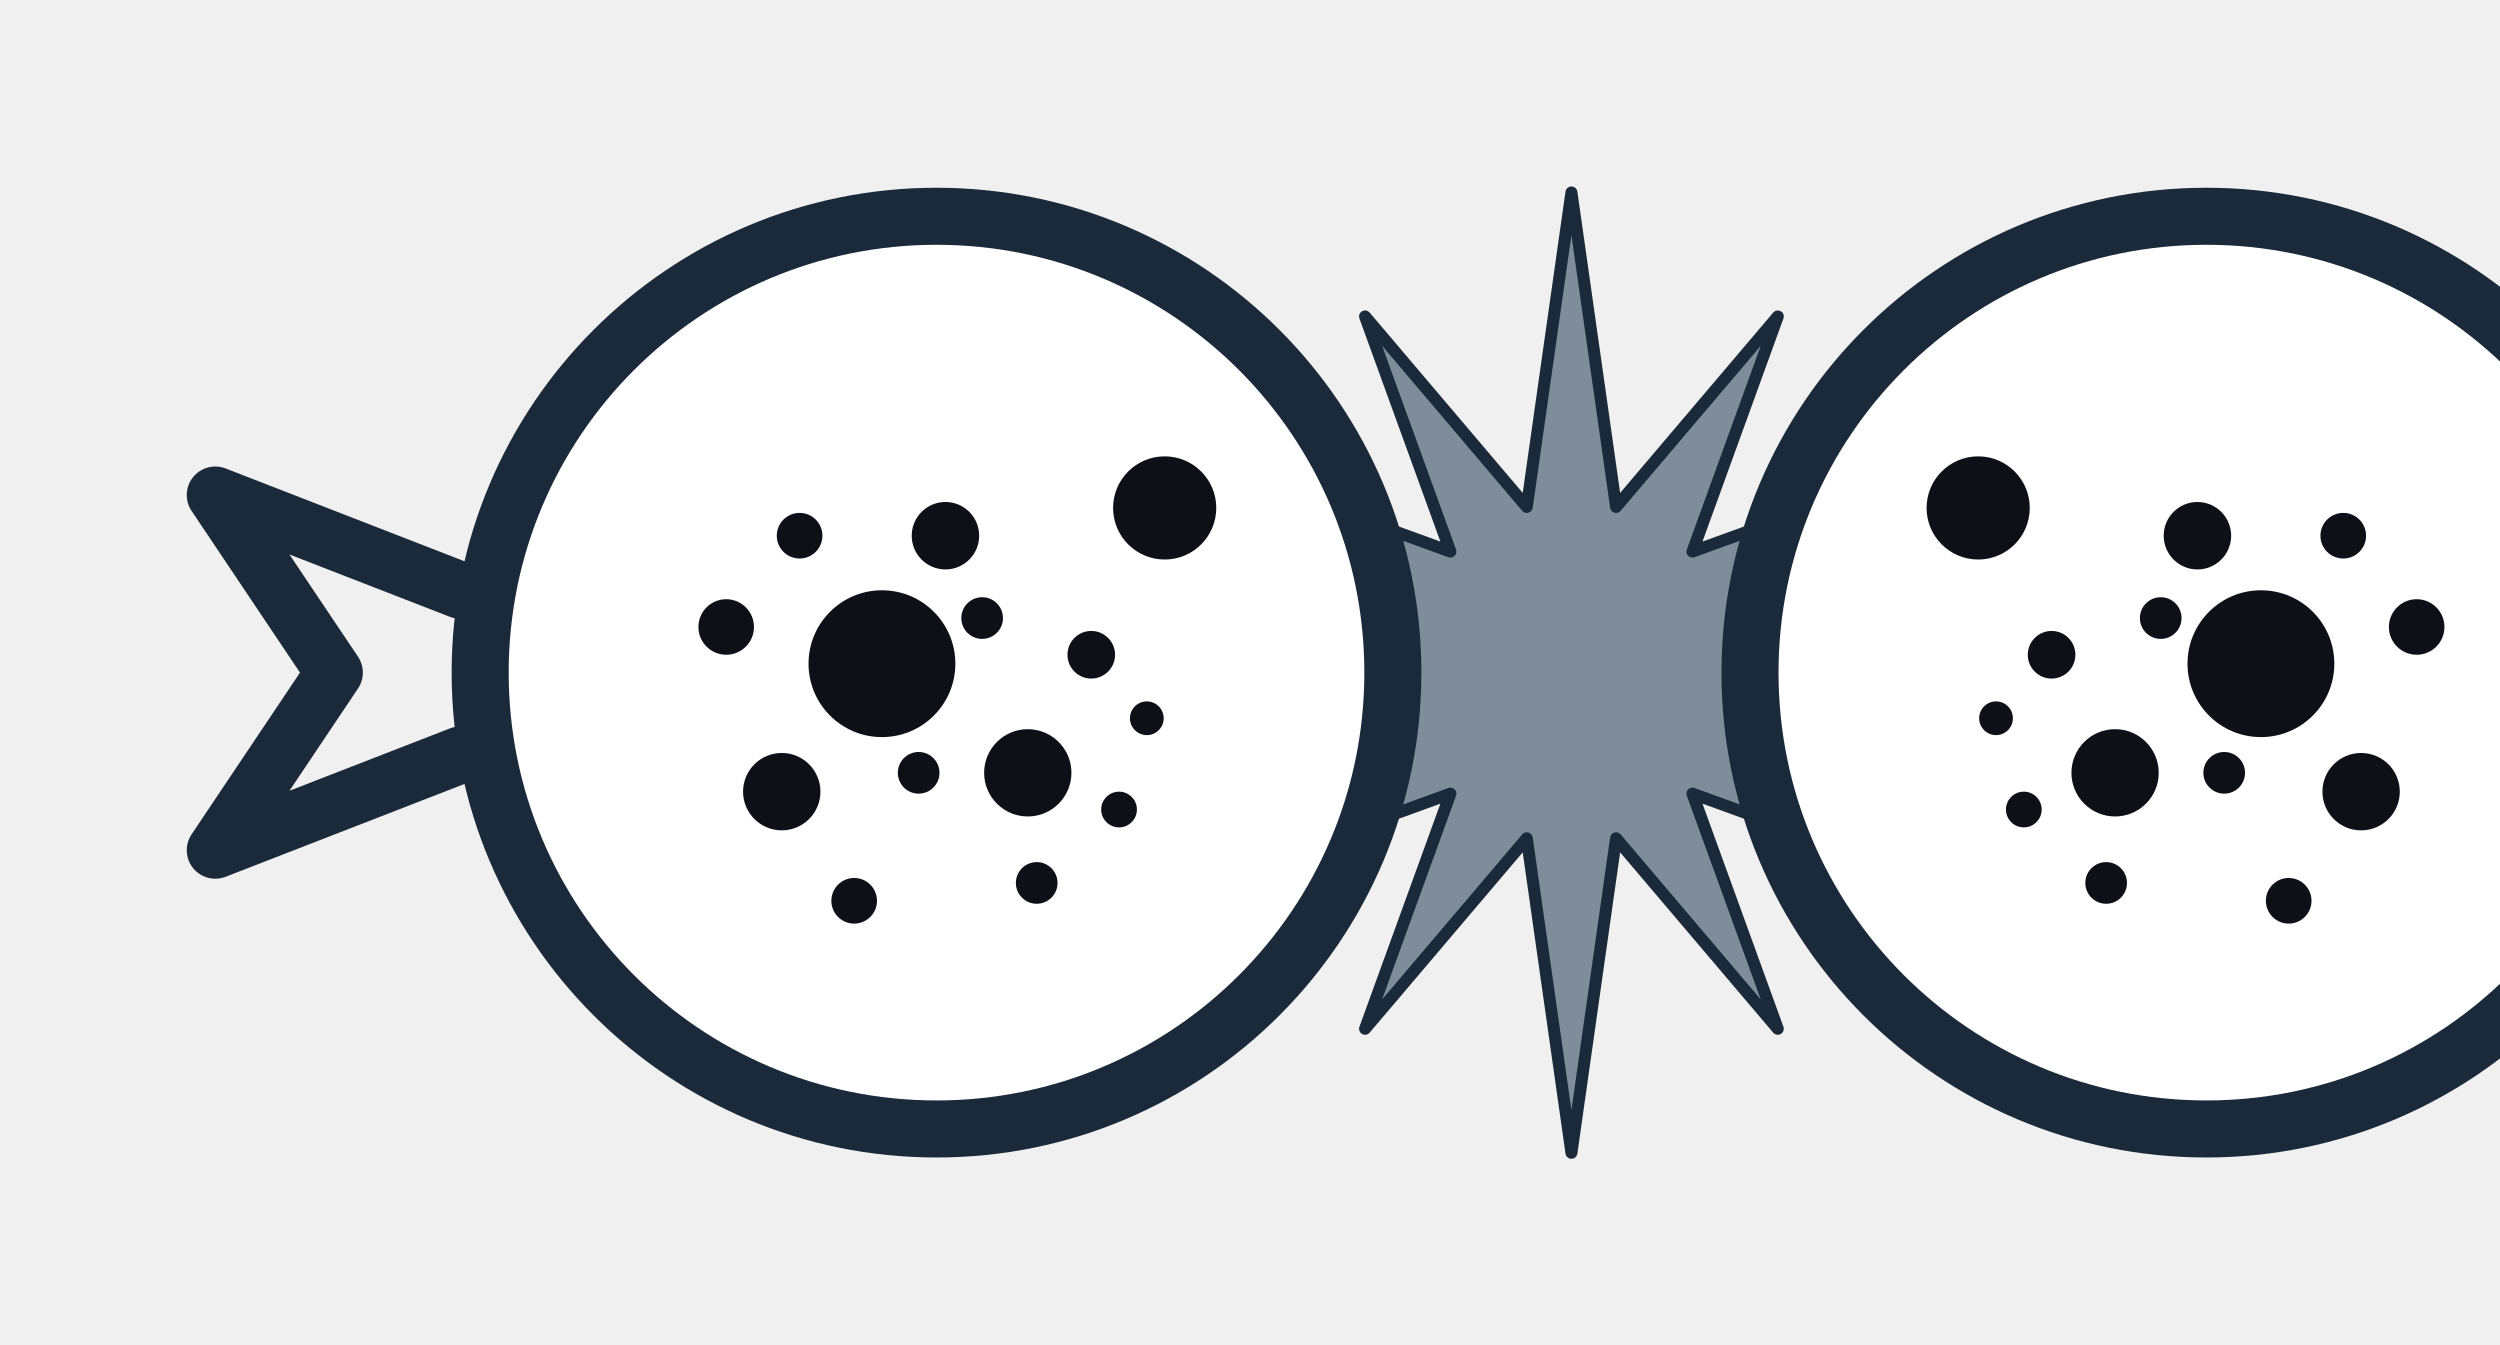
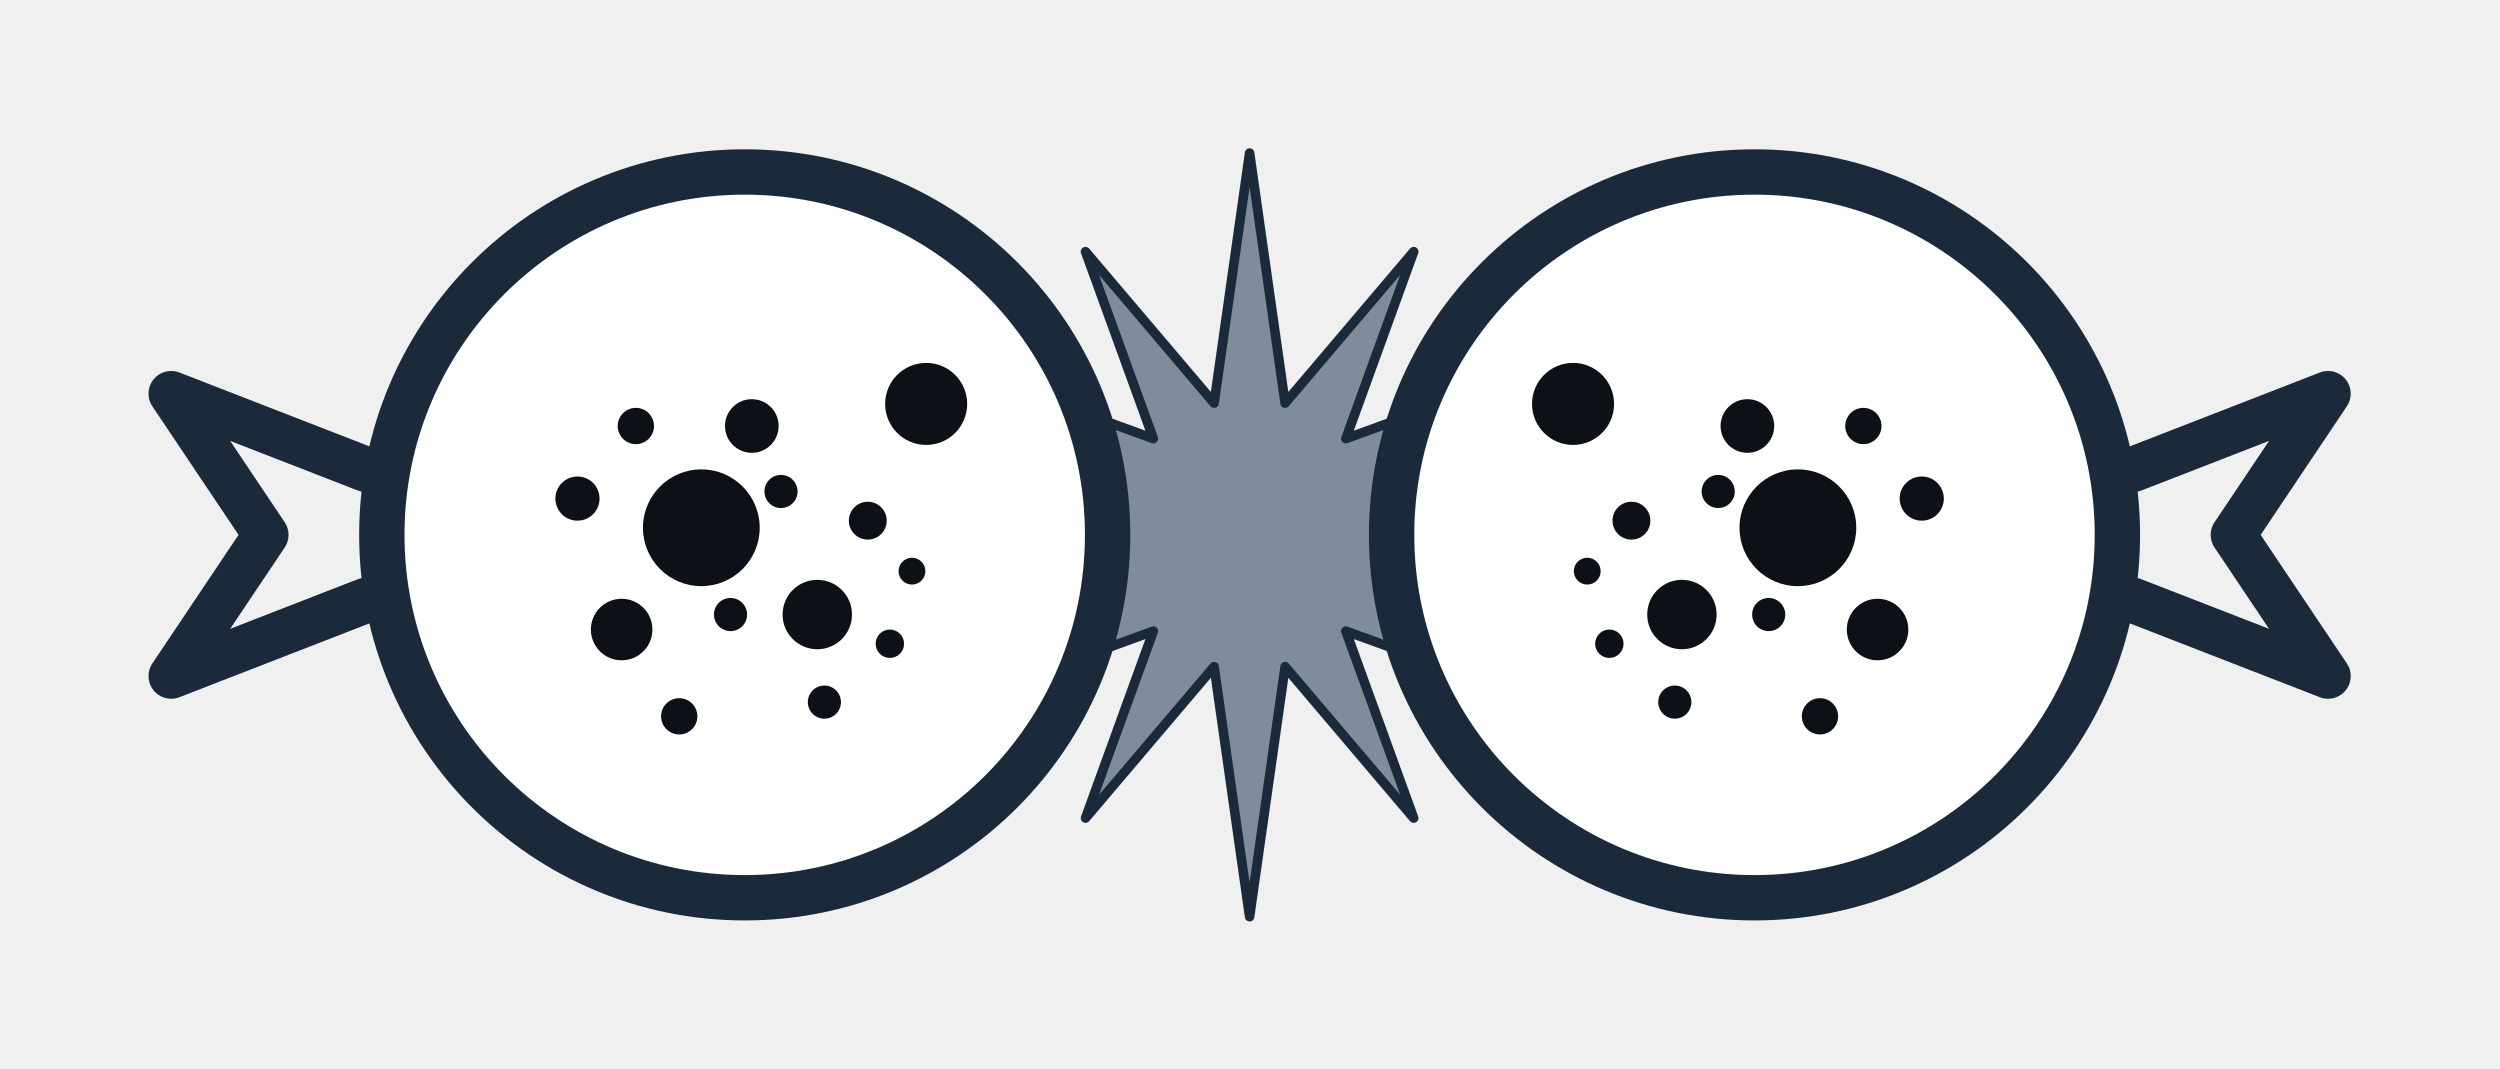
- <svg xmlns="http://www.w3.org/2000/svg" viewBox="-18.4 32.2 252.0 135.5">
+ <svg xmlns="http://www.w3.org/2000/svg" viewBox="-18.4 32.2 316.9 135.5">
  <path d="M140.0,51.6 L144.5,83.3 L160.8,64.1 L152.2,87.8 L175.9,79.2 L156.7,95.5 L188.4,100.0 L156.7,104.5 L175.9,120.8 L152.2,112.2 L160.8,135.9 L144.5,116.7 L140.0,148.4 L135.5,116.7 L119.2,135.9 L127.8,112.2 L104.1,120.8 L123.3,104.5 L91.6,100.0 L123.3,95.5 L104.1,79.2 L127.8,87.8 L119.2,64.1 L135.5,83.3 Z" fill="#7e8d99" stroke="#1b2a3a" stroke-width="1.21" stroke-linejoin="round" />
  <path d="M28.0,91.7 L3.3,82.1 L15.3,100.0 L3.3,117.9 L28.0,108.3" fill="none" stroke="#1b2a3a" stroke-width="5.75" stroke-linecap="round" stroke-linejoin="round" />
  <circle cx="76" cy="100" r="46" fill="#ffffff" stroke="#1b2a3a" stroke-width="5.75" />
  <circle cx="70.5" cy="99.1" r="7.4" fill="#0d1117" />
  <circle cx="85.2" cy="110.1" r="4.4" fill="#0d1117" />
  <circle cx="60.4" cy="112.0" r="3.9" fill="#0d1117" />
  <circle cx="76.9" cy="86.2" r="3.4" fill="#0d1117" />
  <circle cx="54.8" cy="95.4" r="2.8" fill="#0d1117" />
  <circle cx="91.6" cy="98.2" r="2.4" fill="#0d1117" />
  <circle cx="67.7" cy="123.0" r="2.3" fill="#0d1117" />
  <circle cx="86.1" cy="121.2" r="2.1" fill="#0d1117" />
  <circle cx="74.2" cy="110.1" r="2.1" fill="#0d1117" />
  <circle cx="94.4" cy="113.8" r="1.8" fill="#0d1117" />
  <circle cx="62.2" cy="86.2" r="2.3" fill="#0d1117" />
  <circle cx="80.6" cy="94.5" r="2.1" fill="#0d1117" />
  <circle cx="97.2" cy="104.6" r="1.7" fill="#0d1117" />
  <circle cx="99.0" cy="83.4" r="5.2" fill="#0d1117" />
  <path d="M252.0,91.7 L276.7,82.1 L264.7,100.0 L276.7,117.9 L252.0,108.3" fill="none" stroke="#1b2a3a" stroke-width="5.75" stroke-linecap="round" stroke-linejoin="round" />
  <circle cx="204" cy="100" r="46" fill="#ffffff" stroke="#1b2a3a" stroke-width="5.75" />
  <circle cx="209.5" cy="99.1" r="7.4" fill="#0d1117" />
  <circle cx="194.8" cy="110.1" r="4.4" fill="#0d1117" />
  <circle cx="219.6" cy="112.0" r="3.9" fill="#0d1117" />
  <circle cx="203.1" cy="86.2" r="3.4" fill="#0d1117" />
  <circle cx="225.2" cy="95.4" r="2.8" fill="#0d1117" />
  <circle cx="188.4" cy="98.2" r="2.4" fill="#0d1117" />
  <circle cx="212.3" cy="123.0" r="2.3" fill="#0d1117" />
  <circle cx="193.9" cy="121.2" r="2.1" fill="#0d1117" />
  <circle cx="205.8" cy="110.1" r="2.1" fill="#0d1117" />
  <circle cx="185.6" cy="113.8" r="1.8" fill="#0d1117" />
  <circle cx="217.8" cy="86.2" r="2.3" fill="#0d1117" />
  <circle cx="199.4" cy="94.5" r="2.1" fill="#0d1117" />
  <circle cx="182.8" cy="104.6" r="1.7" fill="#0d1117" />
  <circle cx="181.0" cy="83.4" r="5.2" fill="#0d1117" />
</svg>
